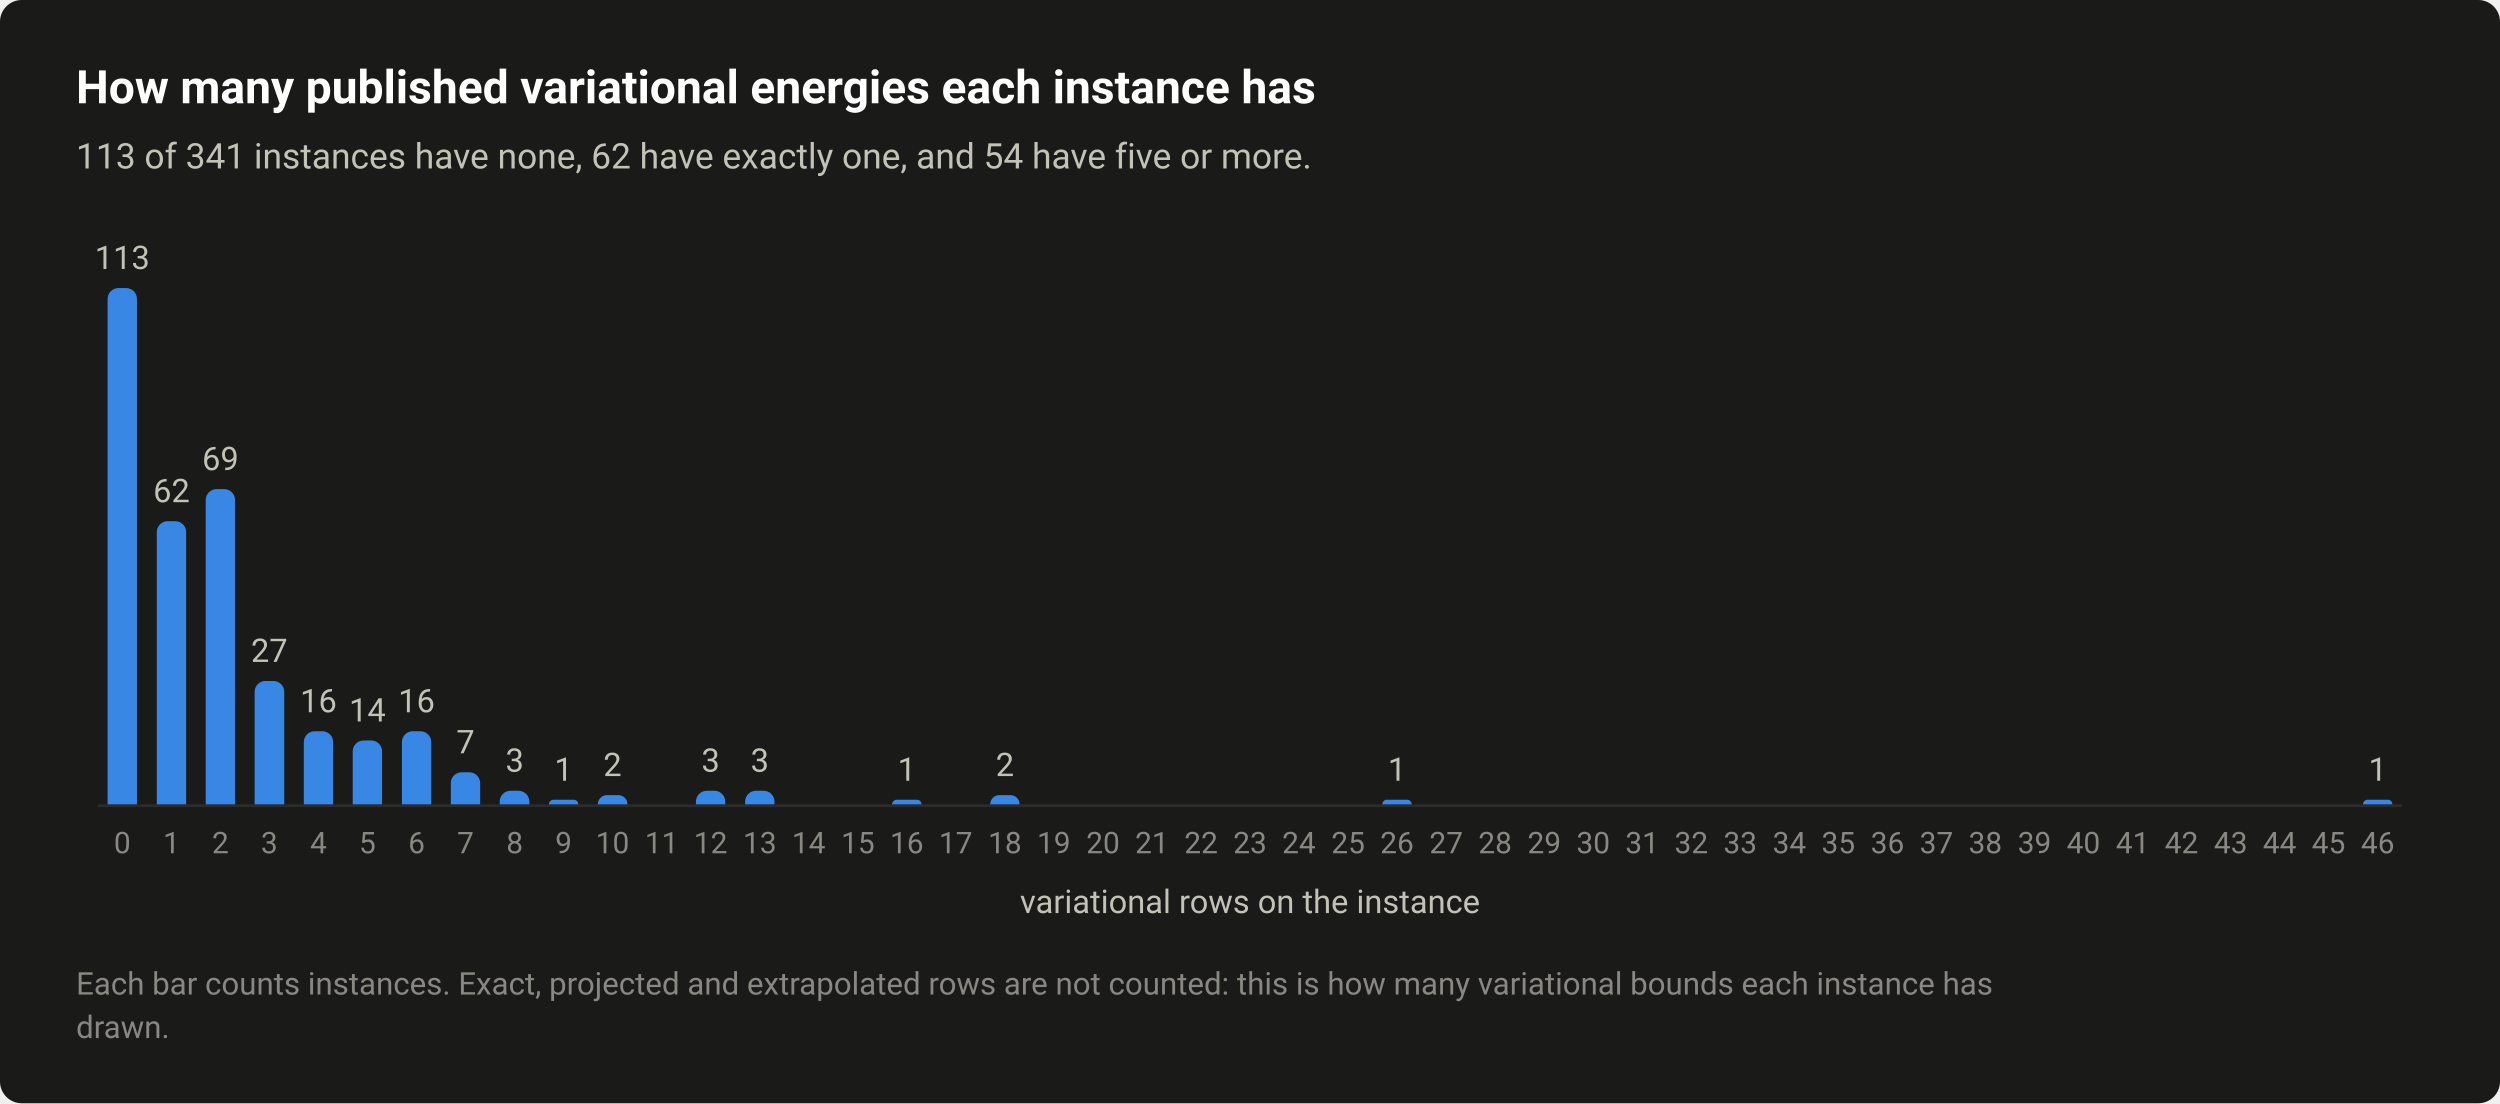
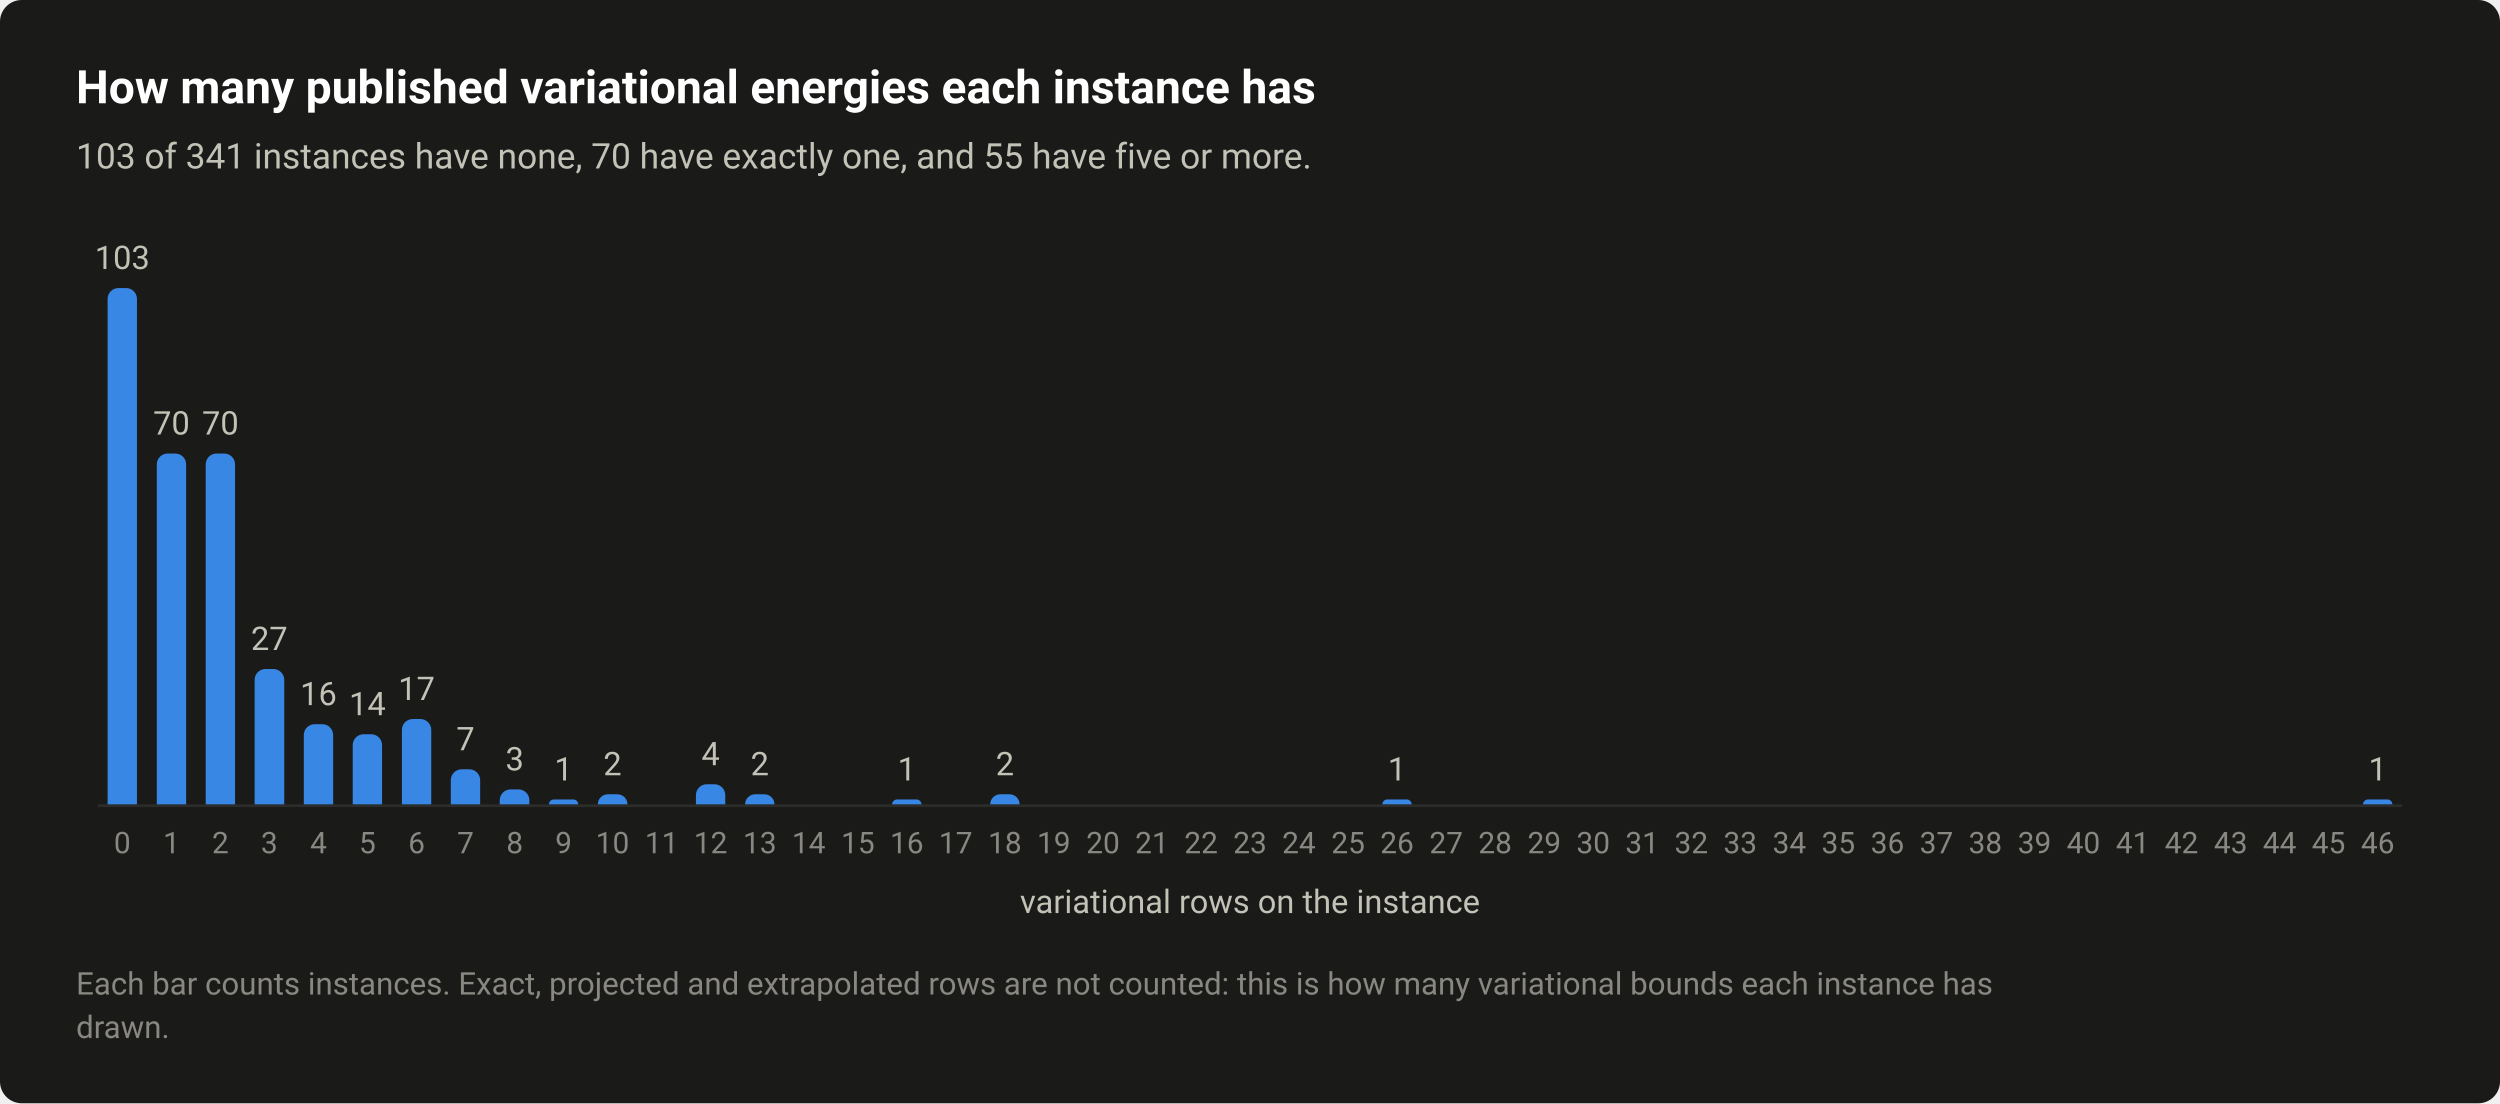
<svg xmlns="http://www.w3.org/2000/svg" width="920" height="406" viewBox="0 0 920 406" role="img" aria-labelledby="title desc">
  <style>text{font-family:system-ui,-apple-system,"Segoe UI",Roboto,"Helvetica Neue",Arial,sans-serif}</style>
  <rect width="920" height="406" rx="8" fill="#1a1a19" />
  <text x="28" y="38" font-size="17" fill="#ffffff" font-weight="600">How many published variational energies each instance has</text>
-   <text x="28" y="62" font-size="13" fill="#c3c2b7">113 of 341 instances have none, 62 have exactly one, and 54 have five or more.</text>
+   <text x="28" y="62" font-size="13" fill="#c3c2b7">103 of 341 instances have none, 70 have exactly one, and 55 have five or more.</text>
  <path d="M36 296.5H884" stroke="#2c2c2a" stroke-width="1" />
  <path d="M39.6 296V110A4 4 0 0 1 43.6 106H46.4A4 4 0 0 1 50.4 110V296Z" fill="#3987e5" />
-   <text x="45" y="99" font-size="12" fill="#c3c2b7" text-anchor="middle" style="font-variant-numeric:tabular-nums">113</text>
+   <text x="45" y="99" font-size="12" fill="#c3c2b7" text-anchor="middle" style="font-variant-numeric:tabular-nums">103</text>
  <text x="45" y="314" font-size="11" fill="#898781" text-anchor="middle" style="font-variant-numeric:tabular-nums">0</text>
-   <path d="M57.7 296V195.8A4 4 0 0 1 61.7 191.8H64.5A4 4 0 0 1 68.5 195.8V296Z" fill="#3987e5" />
-   <text x="63.1" y="184.8" font-size="12" fill="#c3c2b7" text-anchor="middle" style="font-variant-numeric:tabular-nums">62</text>
+   <path d="M57.7 296V170.9A4 4 0 0 1 61.7 166.9H64.5A4 4 0 0 1 68.5 170.9V296Z" fill="#3987e5" />
+   <text x="63.1" y="159.9" font-size="12" fill="#c3c2b7" text-anchor="middle" style="font-variant-numeric:tabular-nums">70</text>
  <text x="63.1" y="314" font-size="11" fill="#898781" text-anchor="middle" style="font-variant-numeric:tabular-nums">1</text>
-   <path d="M75.7 296V184A4 4 0 0 1 79.7 180H82.5A4 4 0 0 1 86.5 184V296Z" fill="#3987e5" />
-   <text x="81.1" y="173" font-size="12" fill="#c3c2b7" text-anchor="middle" style="font-variant-numeric:tabular-nums">69</text>
+   <path d="M75.7 296V170.9A4 4 0 0 1 79.7 166.9H82.5A4 4 0 0 1 86.5 170.9V296Z" fill="#3987e5" />
+   <text x="81.1" y="159.9" font-size="12" fill="#c3c2b7" text-anchor="middle" style="font-variant-numeric:tabular-nums">70</text>
  <text x="81.1" y="314" font-size="11" fill="#898781" text-anchor="middle" style="font-variant-numeric:tabular-nums">2</text>
-   <path d="M93.7 296V254.6A4 4 0 0 1 97.7 250.6H100.6A4 4 0 0 1 104.6 254.6V296Z" fill="#3987e5" />
-   <text x="99.1" y="243.6" font-size="12" fill="#c3c2b7" text-anchor="middle" style="font-variant-numeric:tabular-nums">27</text>
+   <path d="M93.7 296V250.2A4 4 0 0 1 97.7 246.2H100.6A4 4 0 0 1 104.6 250.2V296Z" fill="#3987e5" />
+   <text x="99.1" y="239.2" font-size="12" fill="#c3c2b7" text-anchor="middle" style="font-variant-numeric:tabular-nums">27</text>
  <text x="99.1" y="314" font-size="11" fill="#898781" text-anchor="middle" style="font-variant-numeric:tabular-nums">3</text>
-   <path d="M111.8 296V273.1A4 4 0 0 1 115.8 269.1H118.6A4 4 0 0 1 122.6 273.1V296Z" fill="#3987e5" />
-   <text x="117.2" y="262.1" font-size="12" fill="#c3c2b7" text-anchor="middle" style="font-variant-numeric:tabular-nums">16</text>
+   <path d="M111.8 296V270.5A4 4 0 0 1 115.8 266.5H118.6A4 4 0 0 1 122.6 270.5V296Z" fill="#3987e5" />
+   <text x="117.2" y="259.5" font-size="12" fill="#c3c2b7" text-anchor="middle" style="font-variant-numeric:tabular-nums">16</text>
  <text x="117.2" y="314" font-size="11" fill="#898781" text-anchor="middle" style="font-variant-numeric:tabular-nums">4</text>
-   <path d="M129.8 296V276.5A4 4 0 0 1 133.8 272.5H136.6A4 4 0 0 1 140.6 276.5V296Z" fill="#3987e5" />
-   <text x="135.2" y="265.5" font-size="12" fill="#c3c2b7" text-anchor="middle" style="font-variant-numeric:tabular-nums">14</text>
+   <path d="M129.8 296V274.2A4 4 0 0 1 133.8 270.2H136.6A4 4 0 0 1 140.6 274.2V296Z" fill="#3987e5" />
+   <text x="135.2" y="263.2" font-size="12" fill="#c3c2b7" text-anchor="middle" style="font-variant-numeric:tabular-nums">14</text>
  <text x="135.2" y="314" font-size="11" fill="#898781" text-anchor="middle" style="font-variant-numeric:tabular-nums">5</text>
-   <path d="M147.9 296V273.1A4 4 0 0 1 151.9 269.1H154.7A4 4 0 0 1 158.7 273.1V296Z" fill="#3987e5" />
-   <text x="153.3" y="262.1" font-size="12" fill="#c3c2b7" text-anchor="middle" style="font-variant-numeric:tabular-nums">16</text>
+   <path d="M147.9 296V268.6A4 4 0 0 1 151.9 264.6H154.7A4 4 0 0 1 158.7 268.6V296Z" fill="#3987e5" />
+   <text x="153.3" y="257.6" font-size="12" fill="#c3c2b7" text-anchor="middle" style="font-variant-numeric:tabular-nums">17</text>
  <text x="153.3" y="314" font-size="11" fill="#898781" text-anchor="middle" style="font-variant-numeric:tabular-nums">6</text>
-   <path d="M165.9 296V288.2A4 4 0 0 1 169.9 284.2H172.7A4 4 0 0 1 176.7 288.2V296Z" fill="#3987e5" />
-   <text x="171.3" y="277.2" font-size="12" fill="#c3c2b7" text-anchor="middle" style="font-variant-numeric:tabular-nums">7</text>
+   <path d="M165.9 296V287.1A4 4 0 0 1 169.9 283.1H172.7A4 4 0 0 1 176.7 287.1V296Z" fill="#3987e5" />
+   <text x="171.3" y="276.1" font-size="12" fill="#c3c2b7" text-anchor="middle" style="font-variant-numeric:tabular-nums">7</text>
  <text x="171.3" y="314" font-size="11" fill="#898781" text-anchor="middle" style="font-variant-numeric:tabular-nums">7</text>
-   <path d="M183.9 296V295A4 4 0 0 1 187.9 291H190.8A4 4 0 0 1 194.8 295V296Z" fill="#3987e5" />
-   <text x="189.4" y="284" font-size="12" fill="#c3c2b7" text-anchor="middle" style="font-variant-numeric:tabular-nums">3</text>
+   <path d="M183.9 296V294.5A4 4 0 0 1 187.9 290.5H190.8A4 4 0 0 1 194.8 294.5V296Z" fill="#3987e5" />
+   <text x="189.4" y="283.5" font-size="12" fill="#c3c2b7" text-anchor="middle" style="font-variant-numeric:tabular-nums">3</text>
  <text x="189.4" y="314" font-size="11" fill="#898781" text-anchor="middle" style="font-variant-numeric:tabular-nums">8</text>
-   <path d="M202 296V296A1.681 1.681 0 0 1 203.7 294.3H211.1A1.681 1.681 0 0 1 212.8 296V296Z" fill="#3987e5" />
-   <text x="207.4" y="287.3" font-size="12" fill="#c3c2b7" text-anchor="middle" style="font-variant-numeric:tabular-nums">1</text>
+   <path d="M202 296V296A1.845 1.845 0 0 1 203.8 294.2H211A1.845 1.845 0 0 1 212.8 296V296Z" fill="#3987e5" />
+   <text x="207.4" y="287.2" font-size="12" fill="#c3c2b7" text-anchor="middle" style="font-variant-numeric:tabular-nums">1</text>
  <text x="207.4" y="314" font-size="11" fill="#898781" text-anchor="middle" style="font-variant-numeric:tabular-nums">9</text>
-   <path d="M220 296V296A3.363 3.363 0 0 1 223.4 292.6H227.5A3.363 3.363 0 0 1 230.9 296V296Z" fill="#3987e5" />
-   <text x="225.4" y="285.6" font-size="12" fill="#c3c2b7" text-anchor="middle" style="font-variant-numeric:tabular-nums">2</text>
+   <path d="M220 296V296A3.689 3.689 0 0 1 223.7 292.3H227.2A3.689 3.689 0 0 1 230.9 296V296Z" fill="#3987e5" />
+   <text x="225.4" y="285.3" font-size="12" fill="#c3c2b7" text-anchor="middle" style="font-variant-numeric:tabular-nums">2</text>
  <text x="225.4" y="314" font-size="11" fill="#898781" text-anchor="middle" style="font-variant-numeric:tabular-nums">10</text>
  <text x="243.5" y="314" font-size="11" fill="#898781" text-anchor="middle" style="font-variant-numeric:tabular-nums">11</text>
-   <path d="M256.1 296V295A4 4 0 0 1 260.1 291H262.9A4 4 0 0 1 266.9 295V296Z" fill="#3987e5" />
-   <text x="261.5" y="284" font-size="12" fill="#c3c2b7" text-anchor="middle" style="font-variant-numeric:tabular-nums">3</text>
+   <path d="M256.1 296V292.6A4 4 0 0 1 260.1 288.6H262.9A4 4 0 0 1 266.9 292.6V296Z" fill="#3987e5" />
+   <text x="261.5" y="281.6" font-size="12" fill="#c3c2b7" text-anchor="middle" style="font-variant-numeric:tabular-nums">4</text>
  <text x="261.5" y="314" font-size="11" fill="#898781" text-anchor="middle" style="font-variant-numeric:tabular-nums">12</text>
-   <path d="M274.2 296V295A4 4 0 0 1 278.2 291H281A4 4 0 0 1 285 295V296Z" fill="#3987e5" />
-   <text x="279.6" y="284" font-size="12" fill="#c3c2b7" text-anchor="middle" style="font-variant-numeric:tabular-nums">3</text>
+   <path d="M274.2 296V296A3.689 3.689 0 0 1 277.9 292.3H281.3A3.689 3.689 0 0 1 285 296V296Z" fill="#3987e5" />
+   <text x="279.6" y="285.3" font-size="12" fill="#c3c2b7" text-anchor="middle" style="font-variant-numeric:tabular-nums">2</text>
  <text x="279.6" y="314" font-size="11" fill="#898781" text-anchor="middle" style="font-variant-numeric:tabular-nums">13</text>
  <text x="297.6" y="314" font-size="11" fill="#898781" text-anchor="middle" style="font-variant-numeric:tabular-nums">14</text>
  <text x="315.7" y="314" font-size="11" fill="#898781" text-anchor="middle" style="font-variant-numeric:tabular-nums">15</text>
-   <path d="M328.3 296V296A1.681 1.681 0 0 1 330 294.3H337.4A1.681 1.681 0 0 1 339.1 296V296Z" fill="#3987e5" />
-   <text x="333.7" y="287.3" font-size="12" fill="#c3c2b7" text-anchor="middle" style="font-variant-numeric:tabular-nums">1</text>
+   <path d="M328.3 296V296A1.845 1.845 0 0 1 330.1 294.2H337.3A1.845 1.845 0 0 1 339.1 296V296Z" fill="#3987e5" />
+   <text x="333.7" y="287.2" font-size="12" fill="#c3c2b7" text-anchor="middle" style="font-variant-numeric:tabular-nums">1</text>
  <text x="333.7" y="314" font-size="11" fill="#898781" text-anchor="middle" style="font-variant-numeric:tabular-nums">16</text>
  <text x="351.7" y="314" font-size="11" fill="#898781" text-anchor="middle" style="font-variant-numeric:tabular-nums">17</text>
-   <path d="M364.4 296V296A3.363 3.363 0 0 1 367.7 292.6H371.8A3.363 3.363 0 0 1 375.2 296V296Z" fill="#3987e5" />
-   <text x="369.8" y="285.6" font-size="12" fill="#c3c2b7" text-anchor="middle" style="font-variant-numeric:tabular-nums">2</text>
+   <path d="M364.4 296V296A3.689 3.689 0 0 1 368.1 292.3H371.5A3.689 3.689 0 0 1 375.2 296V296Z" fill="#3987e5" />
+   <text x="369.8" y="285.3" font-size="12" fill="#c3c2b7" text-anchor="middle" style="font-variant-numeric:tabular-nums">2</text>
  <text x="369.8" y="314" font-size="11" fill="#898781" text-anchor="middle" style="font-variant-numeric:tabular-nums">18</text>
  <text x="387.8" y="314" font-size="11" fill="#898781" text-anchor="middle" style="font-variant-numeric:tabular-nums">19</text>
  <text x="405.9" y="314" font-size="11" fill="#898781" text-anchor="middle" style="font-variant-numeric:tabular-nums">20</text>
  <text x="423.9" y="314" font-size="11" fill="#898781" text-anchor="middle" style="font-variant-numeric:tabular-nums">21</text>
  <text x="442" y="314" font-size="11" fill="#898781" text-anchor="middle" style="font-variant-numeric:tabular-nums">22</text>
  <text x="460" y="314" font-size="11" fill="#898781" text-anchor="middle" style="font-variant-numeric:tabular-nums">23</text>
  <text x="478" y="314" font-size="11" fill="#898781" text-anchor="middle" style="font-variant-numeric:tabular-nums">24</text>
  <text x="496.1" y="314" font-size="11" fill="#898781" text-anchor="middle" style="font-variant-numeric:tabular-nums">25</text>
-   <path d="M508.7 296V296A1.681 1.681 0 0 1 510.4 294.3H517.9A1.681 1.681 0 0 1 519.5 296V296Z" fill="#3987e5" />
-   <text x="514.1" y="287.3" font-size="12" fill="#c3c2b7" text-anchor="middle" style="font-variant-numeric:tabular-nums">1</text>
+   <path d="M508.7 296V296A1.845 1.845 0 0 1 510.6 294.2H517.7A1.845 1.845 0 0 1 519.5 296V296Z" fill="#3987e5" />
+   <text x="514.1" y="287.2" font-size="12" fill="#c3c2b7" text-anchor="middle" style="font-variant-numeric:tabular-nums">1</text>
  <text x="514.1" y="314" font-size="11" fill="#898781" text-anchor="middle" style="font-variant-numeric:tabular-nums">26</text>
  <text x="532.2" y="314" font-size="11" fill="#898781" text-anchor="middle" style="font-variant-numeric:tabular-nums">27</text>
  <text x="550.2" y="314" font-size="11" fill="#898781" text-anchor="middle" style="font-variant-numeric:tabular-nums">28</text>
  <text x="568.3" y="314" font-size="11" fill="#898781" text-anchor="middle" style="font-variant-numeric:tabular-nums">29</text>
  <text x="586.3" y="314" font-size="11" fill="#898781" text-anchor="middle" style="font-variant-numeric:tabular-nums">30</text>
  <text x="604.3" y="314" font-size="11" fill="#898781" text-anchor="middle" style="font-variant-numeric:tabular-nums">31</text>
  <text x="622.4" y="314" font-size="11" fill="#898781" text-anchor="middle" style="font-variant-numeric:tabular-nums">32</text>
  <text x="640.4" y="314" font-size="11" fill="#898781" text-anchor="middle" style="font-variant-numeric:tabular-nums">33</text>
  <text x="658.5" y="314" font-size="11" fill="#898781" text-anchor="middle" style="font-variant-numeric:tabular-nums">34</text>
  <text x="676.5" y="314" font-size="11" fill="#898781" text-anchor="middle" style="font-variant-numeric:tabular-nums">35</text>
  <text x="694.6" y="314" font-size="11" fill="#898781" text-anchor="middle" style="font-variant-numeric:tabular-nums">36</text>
  <text x="712.6" y="314" font-size="11" fill="#898781" text-anchor="middle" style="font-variant-numeric:tabular-nums">37</text>
  <text x="730.6" y="314" font-size="11" fill="#898781" text-anchor="middle" style="font-variant-numeric:tabular-nums">38</text>
  <text x="748.7" y="314" font-size="11" fill="#898781" text-anchor="middle" style="font-variant-numeric:tabular-nums">39</text>
  <text x="766.7" y="314" font-size="11" fill="#898781" text-anchor="middle" style="font-variant-numeric:tabular-nums">40</text>
  <text x="784.8" y="314" font-size="11" fill="#898781" text-anchor="middle" style="font-variant-numeric:tabular-nums">41</text>
  <text x="802.8" y="314" font-size="11" fill="#898781" text-anchor="middle" style="font-variant-numeric:tabular-nums">42</text>
  <text x="820.9" y="314" font-size="11" fill="#898781" text-anchor="middle" style="font-variant-numeric:tabular-nums">43</text>
  <text x="838.9" y="314" font-size="11" fill="#898781" text-anchor="middle" style="font-variant-numeric:tabular-nums">44</text>
  <text x="856.9" y="314" font-size="11" fill="#898781" text-anchor="middle" style="font-variant-numeric:tabular-nums">45</text>
-   <path d="M869.6 296V296A1.681 1.681 0 0 1 871.2 294.3H878.7A1.681 1.681 0 0 1 880.4 296V296Z" fill="#3987e5" />
-   <text x="875" y="287.3" font-size="12" fill="#c3c2b7" text-anchor="middle" style="font-variant-numeric:tabular-nums">1</text>
+   <path d="M869.6 296V296A1.845 1.845 0 0 1 871.4 294.2H878.5A1.845 1.845 0 0 1 880.4 296V296Z" fill="#3987e5" />
+   <text x="875" y="287.2" font-size="12" fill="#c3c2b7" text-anchor="middle" style="font-variant-numeric:tabular-nums">1</text>
  <text x="875" y="314" font-size="11" fill="#898781" text-anchor="middle" style="font-variant-numeric:tabular-nums">46</text>
  <text x="460" y="336" font-size="12" fill="#c3c2b7" text-anchor="middle">variational rows on the instance</text>
  <text x="28" y="366" font-size="11.5" fill="#898781">Each bar counts instances. Exact, projected and extrapolated rows are not counted: this is how many variational bounds each instance has</text>
  <text x="28" y="382" font-size="11.5" fill="#898781">drawn.</text>
</svg>
